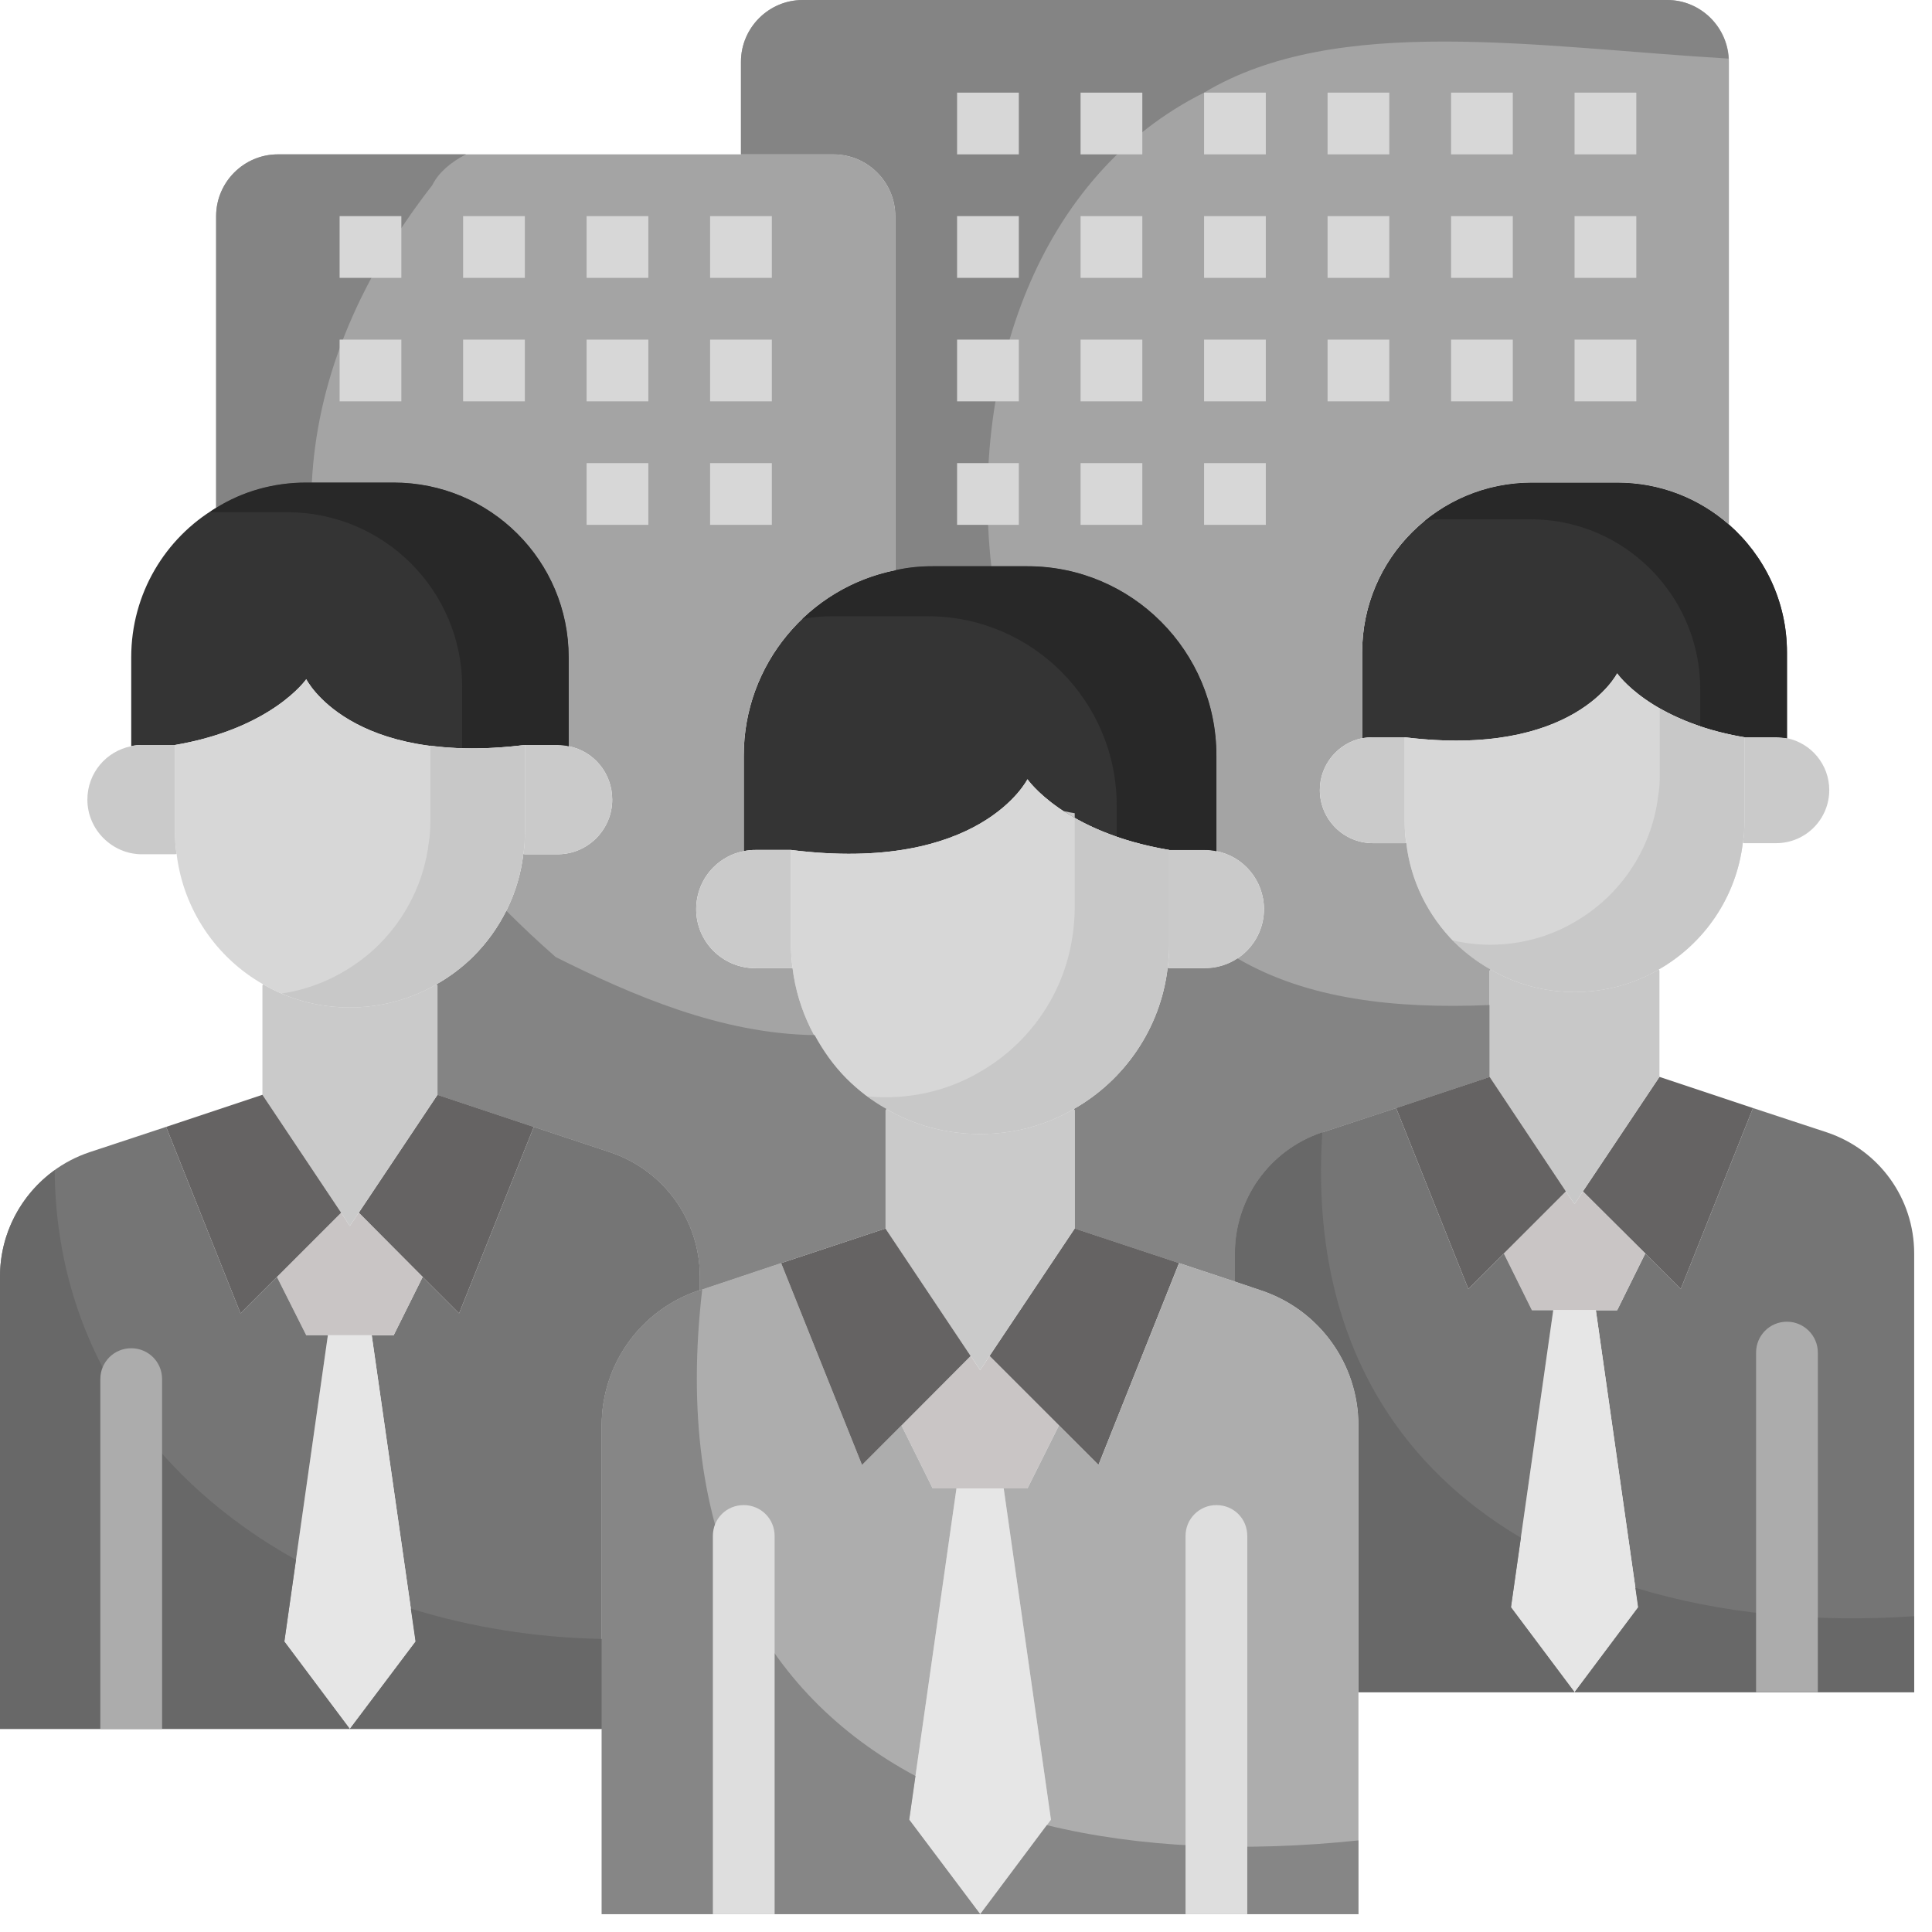
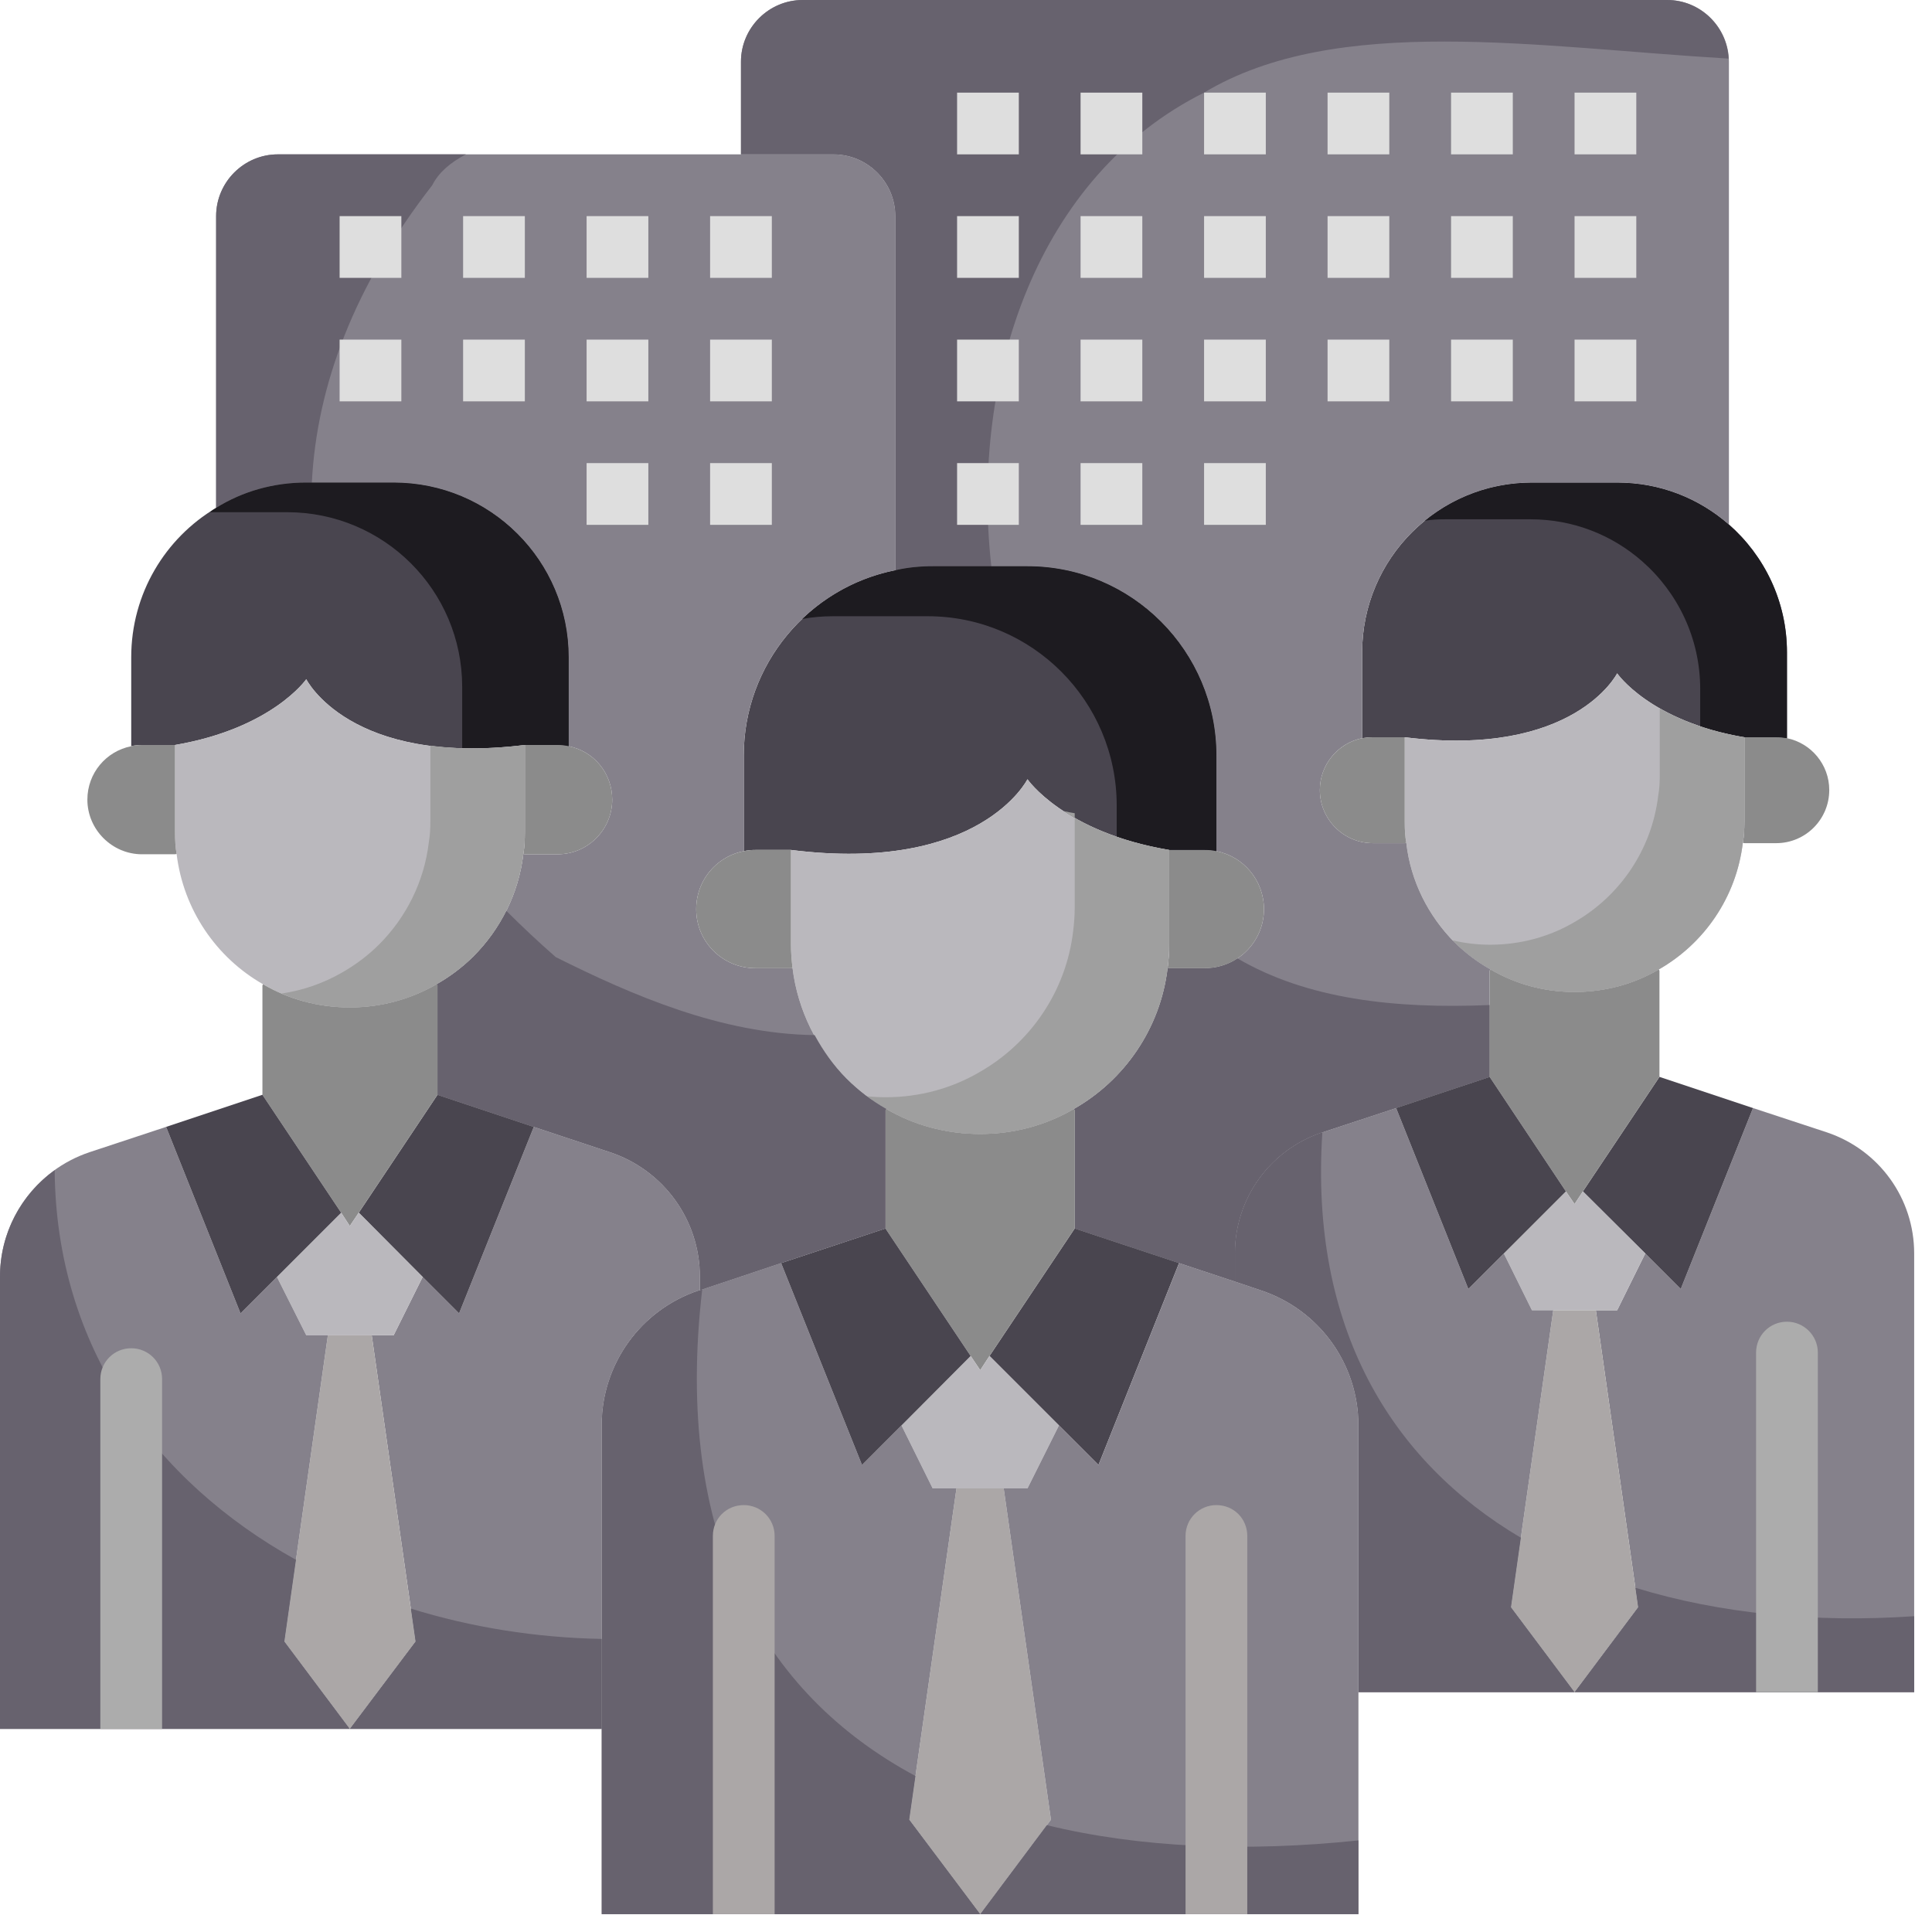
<svg xmlns="http://www.w3.org/2000/svg" width="88" height="88" viewBox="0 0 88 88" fill="none">
-   <path d="M81.394 77.077H71.719L74.616 73.209L72.689 59.681H73.659L74.939 57.094L76.556 58.711L79.847 50.47L83.222 51.581C85.598 52.383 87.188 54.591 87.188 57.094V77.077H81.394Z" fill="#757575" />
-   <path d="M81.394 33.623C82.491 33.849 83.32 34.819 83.32 35.986C83.32 37.322 82.237 38.405 80.902 38.405H79.453L79.383 38.391C79.439 38.081 79.453 37.772 79.453 37.449V33.581H80.902C81.07 33.581 81.225 33.595 81.394 33.623Z" fill="#CACACA" />
-   <path d="M81.394 29.714V33.623C81.225 33.595 81.07 33.581 80.902 33.581H79.453C75.15 32.85 73.659 30.67 73.659 30.67C73.659 30.67 71.719 34.538 63.984 33.581H62.536C62.367 33.581 62.212 33.595 62.044 33.623V29.714C62.044 25.439 65.517 21.98 69.778 21.98H73.659C75.614 21.98 77.386 22.697 78.75 23.892C80.367 25.312 81.394 27.394 81.394 29.714Z" fill="#343434" />
-   <path d="M81.394 29.714V33.623C81.225 33.595 81.07 33.581 80.902 33.581H79.453C78.694 33.455 78.033 33.286 77.442 33.089V31.387C77.442 29.067 76.416 26.986 74.798 25.566C73.434 24.37 71.662 23.653 69.708 23.653H65.827C65.503 23.653 65.194 23.667 64.884 23.724C66.22 22.627 67.922 21.98 69.778 21.98H73.659C75.614 21.98 77.386 22.697 78.75 23.892C80.367 25.312 81.394 27.394 81.394 29.714Z" fill="#282828" />
-   <path d="M75.586 49.05L79.847 50.47L76.556 58.711L74.939 57.094L72.098 54.267L75.586 49.05Z" fill="#656363" />
-   <path d="M79.453 33.581V37.448C79.453 37.772 79.439 38.081 79.383 38.391C79.088 40.866 77.625 42.975 75.558 44.156C74.433 44.817 73.111 45.183 71.719 45.183C70.327 45.183 69.019 44.817 67.894 44.156C67.289 43.819 66.741 43.397 66.248 42.919C65.067 41.723 64.252 40.148 64.055 38.391C63.998 38.081 63.984 37.772 63.984 37.448V33.581C71.719 34.538 73.659 30.67 73.659 30.67C73.659 30.67 75.15 32.85 79.453 33.581Z" fill="#D7D7D7" />
-   <path d="M79.453 33.581V37.448C79.453 37.772 79.439 38.081 79.383 38.391C79.088 40.866 77.625 42.975 75.558 44.156C74.433 44.817 73.111 45.183 71.719 45.183C70.327 45.183 69.019 44.817 67.894 44.156C67.289 43.819 66.741 43.397 66.248 42.919C66.22 42.891 66.192 42.862 66.178 42.834C66.713 42.961 67.289 43.031 67.866 43.031C69.258 43.031 70.58 42.666 71.705 42.005C73.772 40.823 75.234 38.714 75.53 36.239C75.586 35.93 75.6 35.62 75.6 35.297V32.273C76.5 32.78 77.766 33.3 79.453 33.581Z" fill="#C8C8C8" />
-   <path d="M75.938 0H36.562C35.016 0 33.75 1.266 33.75 2.812V7.031H37.969C39.516 7.031 40.781 8.297 40.781 9.844V25.973C41.33 25.847 41.892 25.791 42.483 25.791H46.8C51.553 25.791 55.406 29.658 55.406 34.411V38.77C56.644 39.009 57.572 40.106 57.572 41.414C57.572 42.159 57.263 42.834 56.784 43.312C56.292 43.805 55.617 44.1 54.872 44.1H53.255L53.184 44.086C52.861 46.842 51.216 49.205 48.909 50.513L48.952 50.569V55.955L53.705 57.53L56.25 58.373V57.094C56.25 54.591 57.839 52.383 60.216 51.581L63.591 50.47L67.852 49.05V44.212L67.894 44.156C67.289 43.819 66.741 43.397 66.248 42.919C65.067 41.723 64.252 40.148 64.055 38.391L63.984 38.405H62.536C61.2 38.405 60.117 37.322 60.117 35.986C60.117 34.819 60.947 33.848 62.044 33.623V29.714C62.044 25.439 65.517 21.98 69.778 21.98H73.659C75.614 21.98 77.386 22.697 78.75 23.892V2.812C78.75 1.266 77.484 0 75.938 0Z" fill="#A4A4A4" />
-   <path d="M54.844 4.219C60.884 0.595 70.035 2.156 78.735 2.669C78.659 1.19 77.435 0 75.938 0H36.562C35.016 0 33.75 1.266 33.75 2.812V7.031H37.969C39.516 7.031 40.781 8.297 40.781 9.844V25.973C41.33 25.847 41.892 25.791 42.483 25.791H45.153C44.187 17.105 47.266 8.008 54.844 4.219ZM56.364 43.653C55.935 43.937 55.423 44.1 54.872 44.1H53.255L53.184 44.086C52.861 46.842 51.216 49.205 48.909 50.513L48.952 50.569V55.955L53.705 57.53L56.25 58.373V57.094C56.25 54.591 57.839 52.383 60.216 51.581L63.591 50.47L67.852 49.05V45.778C63.521 45.962 59.525 45.505 56.364 43.653Z" fill="#848484" />
-   <path d="M75.586 44.212V49.05L72.098 54.267L71.719 54.844L71.325 54.267L67.852 49.05V44.212L67.894 44.156C69.019 44.817 70.327 45.183 71.719 45.183C73.111 45.183 74.433 44.817 75.558 44.156L75.586 44.212Z" fill="#C8C8C8" />
-   <path d="M74.939 57.094L73.659 59.681H72.689H70.748H69.778L68.498 57.094L71.325 54.267L71.719 54.844L72.098 54.267L74.939 57.094Z" fill="#C9C5C5" />
-   <path d="M72.689 59.681L74.616 73.209L71.719 77.077L68.822 73.209L70.748 59.681H72.689Z" fill="#E6E6E6" />
-   <path d="M68.822 73.209L71.719 77.077H61.875V64.912C61.875 62.142 60.103 59.667 57.459 58.781L56.25 58.373V57.094C56.25 54.591 57.839 52.383 60.216 51.581L63.591 50.47L66.881 58.711L68.498 57.094L69.778 59.681H70.748L68.822 73.209Z" fill="#757575" />
-   <path d="M74.489 72.32L74.616 73.209L71.719 77.077H81.394H87.188V73.616C82.71 73.923 78.354 73.509 74.489 72.32ZM60.232 51.576L60.216 51.581C57.839 52.383 56.25 54.591 56.25 57.094V58.373L57.459 58.781C60.103 59.667 61.875 62.142 61.875 64.912V77.077H71.719L68.822 73.209L69.273 70.042C63.374 66.552 59.646 60.499 60.232 51.576Z" fill="#686868" />
-   <path d="M67.852 49.05L71.325 54.267L68.498 57.094L66.881 58.711L63.591 50.47L67.852 49.05Z" fill="#656363" />
-   <path d="M64.055 38.391L63.984 38.405H62.536C61.2 38.405 60.117 37.322 60.117 35.986C60.117 34.819 60.947 33.849 62.044 33.623C62.212 33.595 62.367 33.581 62.536 33.581H63.984V37.449C63.984 37.772 63.998 38.081 64.055 38.391ZM55.406 38.77C56.644 39.009 57.572 40.106 57.572 41.414C57.572 42.159 57.263 42.834 56.784 43.312C56.292 43.805 55.617 44.1 54.872 44.1H53.255L53.184 44.086C53.227 43.734 53.255 43.383 53.255 43.031V38.714H54.872C55.055 38.714 55.237 38.728 55.406 38.77Z" fill="#CACACA" />
-   <path d="M55.406 34.411V38.77C55.237 38.728 55.055 38.714 54.872 38.714H53.255C48.459 37.913 46.8 35.494 46.8 35.494C46.8 35.494 44.648 39.797 36.028 38.714H34.411C34.228 38.714 34.045 38.728 33.877 38.77V34.411C33.877 30.248 36.844 26.761 40.781 25.974C41.33 25.847 41.892 25.791 42.483 25.791H46.8C51.553 25.791 55.406 29.658 55.406 34.411Z" fill="#343434" />
-   <path d="M55.406 34.411V38.77C55.237 38.728 55.055 38.714 54.872 38.714H53.255C52.341 38.559 51.553 38.349 50.864 38.109V36.689C50.864 31.936 47.011 28.069 42.258 28.069H37.941C37.448 28.069 36.984 28.111 36.534 28.195C37.688 27.084 39.15 26.297 40.781 25.974C41.33 25.847 41.892 25.791 42.483 25.791H46.8C51.553 25.791 55.406 29.658 55.406 34.411Z" fill="#282828" />
-   <path d="M53.705 57.53L50.034 66.727L48.234 64.927L45.07 61.763L48.952 55.955L53.705 57.53Z" fill="#656363" />
-   <path d="M53.255 38.714V43.031C53.255 43.383 53.227 43.734 53.184 44.086C52.861 46.842 51.216 49.205 48.909 50.513C47.658 51.244 46.195 51.652 44.648 51.652C43.087 51.652 41.625 51.244 40.373 50.513C39.698 50.133 39.094 49.669 38.545 49.12C37.237 47.798 36.337 46.041 36.098 44.086C36.056 43.734 36.028 43.383 36.028 43.031V38.714C44.648 39.797 46.8 35.494 46.8 35.494C46.8 35.494 48.459 37.913 53.255 38.714Z" fill="#D7D7D7" />
-   <path d="M53.255 38.714V43.031C53.255 43.383 53.227 43.734 53.184 44.086C52.861 46.842 51.216 49.205 48.909 50.512C47.658 51.244 46.195 51.651 44.648 51.651C43.087 51.651 41.625 51.244 40.373 50.512C40.064 50.344 39.769 50.147 39.502 49.936C39.783 49.964 40.064 49.978 40.345 49.978C41.892 49.978 43.355 49.57 44.606 48.839C46.913 47.531 48.558 45.169 48.881 42.413C48.923 42.061 48.952 41.709 48.952 41.358V37.252C49.95 37.828 51.356 38.391 53.255 38.714ZM48.952 37.041V37.252C48.769 37.153 48.6 37.041 48.445 36.942C48.614 36.984 48.783 37.013 48.952 37.041Z" fill="#C8C8C8" />
-   <path d="M48.952 50.569V55.955L45.07 61.763L44.648 62.409L44.212 61.763L40.331 55.955V50.569L40.373 50.513C41.625 51.244 43.087 51.651 44.648 51.651C46.195 51.651 47.658 51.244 48.909 50.513L48.952 50.569Z" fill="#CACACA" />
-   <path d="M48.234 64.927L46.8 67.795H45.717H43.566H42.483L41.062 64.927L44.212 61.763L44.648 62.409L45.07 61.763L48.234 64.927Z" fill="#C9C5C5" />
-   <path d="M45.717 67.795L47.869 82.884L44.648 87.188L41.414 82.884L43.566 67.795H45.717Z" fill="#E6E6E6" />
-   <path d="M57.459 58.781L56.25 58.373L53.705 57.53L50.034 66.727L48.234 64.927L46.8 67.795H45.717L47.869 82.884L44.648 87.188H61.875V64.912C61.875 62.142 60.103 59.667 57.459 58.781ZM43.566 67.795H42.483L41.062 64.927L39.263 66.727L35.578 57.53L31.88 58.767L31.823 58.781C29.18 59.667 27.408 62.142 27.408 64.912V87.188H44.648L41.414 82.884L43.566 67.795Z" fill="#ADADAD" />
-   <path d="M47.682 83.133L44.648 87.188H55.406H61.875V83.828C56.752 84.366 51.918 84.164 47.682 83.133ZM31.985 58.732L31.88 58.767L31.823 58.781C29.18 59.667 27.408 62.142 27.408 64.912V78.75V87.188H33.876H44.648L41.414 82.884L41.698 80.894C34.706 77.142 30.677 69.978 31.985 58.732Z" fill="#868686" />
-   <path d="M40.331 55.955L44.212 61.763L41.062 64.927L39.263 66.727L35.578 57.53L40.331 55.955Z" fill="#656363" />
-   <path d="M40.781 16.875V25.973C36.844 26.761 33.877 30.248 33.877 34.411V38.77C33.342 38.869 32.864 39.136 32.498 39.502C32.006 39.994 31.711 40.669 31.711 41.414C31.711 42.905 32.92 44.1 34.411 44.1H36.028L36.098 44.086C36.337 46.041 37.237 47.798 38.545 49.12C39.094 49.669 39.698 50.133 40.373 50.513L40.331 50.569V55.955L35.578 57.53L31.88 58.767V58.148C31.88 55.575 30.234 53.297 27.788 52.481L24.314 51.328L19.927 49.866V44.888L19.884 44.831C20.503 44.48 21.08 44.044 21.572 43.552C22.795 42.328 23.625 40.697 23.836 38.897L23.906 38.911H25.397C26.775 38.911 27.886 37.786 27.886 36.422C27.886 35.212 27.042 34.214 25.903 33.989V33.975V29.939C25.903 25.538 22.331 21.98 17.93 21.98H13.95C12.445 21.98 11.039 22.387 9.844 23.133V9.844C9.844 8.297 11.109 7.031 12.656 7.031H33.75H37.969C39.516 7.031 40.781 8.297 40.781 9.844V16.875Z" fill="#A4A4A4" />
-   <path d="M37.105 47.148C32.856 47.091 28.812 45.343 25.312 43.594C24.524 42.904 23.775 42.199 23.058 41.483C22.674 42.251 22.172 42.952 21.572 43.552C21.08 44.044 20.503 44.48 19.884 44.831L19.927 44.888V49.866L24.314 51.328L27.788 52.481C30.234 53.297 31.88 55.575 31.88 58.148V58.767L35.578 57.53L40.331 55.955V50.569L40.373 50.513C39.698 50.133 39.094 49.669 38.545 49.12C37.974 48.543 37.499 47.871 37.105 47.148ZM21.222 7.031H12.656C11.109 7.031 9.844 8.297 9.844 9.844V23.133C11.039 22.387 12.445 21.98 13.95 21.98H14.204C14.43 17.553 16.142 12.996 19.688 8.438C19.979 7.854 20.522 7.398 21.222 7.031Z" fill="#848484" />
-   <path d="M36.098 44.086L36.028 44.1H34.411C32.92 44.1 31.711 42.905 31.711 41.414C31.711 40.669 32.006 39.994 32.498 39.502C32.864 39.136 33.342 38.869 33.877 38.77C34.045 38.728 34.228 38.714 34.411 38.714H36.028V43.031C36.028 43.383 36.056 43.734 36.098 44.086Z" fill="#CACACA" />
-   <path d="M31.88 58.148V58.767L31.823 58.781C29.18 59.667 27.408 62.142 27.408 64.912V78.75H15.933L18.928 74.77L16.931 60.82H17.93L19.252 58.163L20.911 59.822L24.314 51.328L27.788 52.481C30.234 53.297 31.88 55.575 31.88 58.148Z" fill="#757575" />
-   <path d="M25.903 33.989C27.042 34.214 27.886 35.212 27.886 36.422C27.886 37.786 26.775 38.911 25.397 38.911H23.906L23.836 38.897C23.892 38.574 23.906 38.25 23.906 37.913V33.933H25.397C25.566 33.933 25.734 33.947 25.903 33.989Z" fill="#CACACA" />
-   <path d="M25.903 33.975V33.989C25.734 33.947 25.566 33.933 25.397 33.933H23.906C15.933 34.917 13.95 30.938 13.95 30.938C13.95 30.938 12.403 33.173 7.973 33.933H6.469C6.3 33.933 6.131 33.947 5.977 33.989V33.975V29.939C5.977 27.042 7.523 24.511 9.844 23.133C11.039 22.388 12.445 21.98 13.95 21.98H17.93C22.331 21.98 25.903 25.538 25.903 29.939V33.975Z" fill="#343434" />
-   <path d="M25.903 29.939V33.989C25.734 33.947 25.566 33.933 25.397 33.933H23.906C22.852 34.059 21.909 34.102 21.052 34.074V31.289C21.052 26.887 17.48 23.33 13.078 23.33H9.562C9.661 23.245 9.745 23.189 9.844 23.133C11.039 22.388 12.445 21.98 13.95 21.98H17.93C22.331 21.98 25.903 25.538 25.903 29.939Z" fill="#282828" />
-   <path d="M24.314 51.328L20.911 59.822L19.252 58.163L16.341 55.237L19.927 49.866L24.314 51.328Z" fill="#656363" />
-   <path d="M23.906 33.933V37.913C23.906 38.25 23.892 38.573 23.836 38.897C23.625 40.697 22.795 42.328 21.572 43.552C21.08 44.044 20.503 44.48 19.884 44.831C18.717 45.506 17.367 45.886 15.933 45.886C14.484 45.886 13.134 45.506 11.981 44.831C9.858 43.622 8.353 41.442 8.044 38.897C7.988 38.573 7.973 38.25 7.973 37.913V33.933C12.403 33.173 13.95 30.938 13.95 30.938C13.95 30.938 15.933 34.917 23.906 33.933Z" fill="#D7D7D7" />
-   <path d="M23.906 33.933V37.913C23.906 38.25 23.892 38.574 23.836 38.897C23.625 40.697 22.795 42.328 21.572 43.552C21.08 44.044 20.503 44.48 19.884 44.831C18.717 45.506 17.367 45.886 15.933 45.886C14.822 45.886 13.767 45.661 12.825 45.253C13.809 45.112 14.752 44.775 15.581 44.297C16.2 43.945 16.777 43.509 17.269 43.017C18.492 41.794 19.322 40.163 19.533 38.363C19.589 38.039 19.603 37.716 19.603 37.378V33.961C20.784 34.13 22.219 34.144 23.906 33.933Z" fill="#C8C8C8" />
-   <path d="M19.927 44.888V49.866L16.341 55.237L15.933 55.842L15.539 55.237L11.953 49.866V44.888L11.981 44.831C13.134 45.506 14.484 45.886 15.933 45.886C17.367 45.886 18.717 45.506 19.884 44.831L19.927 44.888Z" fill="#CACACA" />
-   <path d="M16.341 55.237L19.252 58.163L17.93 60.82H16.931H14.934H13.95L12.614 58.163L15.539 55.237L15.933 55.842L16.341 55.237Z" fill="#C9C5C5" />
-   <path d="M16.931 60.82L18.928 74.77L15.933 78.75L12.952 74.77L14.934 60.82H16.931Z" fill="#E6E6E6" />
-   <path d="M5.977 78.75H0V58.148C0 55.575 1.645 53.297 4.078 52.481L7.566 51.328L10.955 59.822L12.614 58.163L13.95 60.82H14.934L12.952 74.77L15.933 78.75H5.977Z" fill="#757575" />
-   <path d="M18.928 74.77L15.933 78.75H27.408V74.651C24.411 74.595 21.468 74.125 18.713 73.269L18.928 74.77ZM2.49 53.301C0.959 54.403 0 56.187 0 58.148V78.75H5.977H15.933L12.952 74.77L13.481 71.048C7.04 67.471 2.552 61.363 2.49 53.301Z" fill="#686868" />
-   <path d="M15.539 55.237L12.614 58.163L10.955 59.822L7.566 51.328L11.953 49.866L15.539 55.237Z" fill="#656363" />
-   <path d="M8.044 38.897L7.973 38.911H6.469C5.105 38.911 3.98 37.786 3.98 36.422C3.98 35.212 4.837 34.214 5.977 33.989C6.131 33.947 6.3 33.933 6.469 33.933H7.973V37.913C7.973 38.25 7.987 38.574 8.044 38.897Z" fill="#CACACA" />
-   <path d="M74.531 4.219H71.719V7.031H74.531V4.219Z" fill="#D7D7D7" />
-   <path d="M74.531 9.844H71.719V12.656H74.531V9.844Z" fill="#D7D7D7" />
-   <path d="M74.531 15.469H71.719V18.281H74.531V15.469Z" fill="#D7D7D7" />
-   <path d="M68.906 4.219H66.094V7.031H68.906V4.219Z" fill="#D7D7D7" />
-   <path d="M68.906 9.844H66.094V12.656H68.906V9.844Z" fill="#D7D7D7" />
-   <path d="M68.906 15.469H66.094V18.281H68.906V15.469Z" fill="#D7D7D7" />
-   <path d="M63.281 4.219H60.469V7.031H63.281V4.219Z" fill="#D7D7D7" />
-   <path d="M63.281 9.844H60.469V12.656H63.281V9.844Z" fill="#D7D7D7" />
-   <path d="M63.281 15.469H60.469V18.281H63.281V15.469Z" fill="#D7D7D7" />
-   <path d="M57.656 4.219H54.844V7.031H57.656V4.219Z" fill="#D7D7D7" />
-   <path d="M57.656 9.844H54.844V12.656H57.656V9.844Z" fill="#D7D7D7" />
-   <path d="M57.656 15.469H54.844V18.281H57.656V15.469Z" fill="#D7D7D7" />
-   <path d="M52.031 4.219H49.219V7.031H52.031V4.219Z" fill="#D7D7D7" />
-   <path d="M52.031 9.844H49.219V12.656H52.031V9.844Z" fill="#D7D7D7" />
-   <path d="M52.031 15.469H49.219V18.281H52.031V15.469Z" fill="#D7D7D7" />
-   <path d="M46.406 4.219H43.594V7.031H46.406V4.219Z" fill="#D7D7D7" />
-   <path d="M46.406 9.844H43.594V12.656H46.406V9.844Z" fill="#D7D7D7" />
-   <path d="M46.406 15.469H43.594V18.281H46.406V15.469Z" fill="#D7D7D7" />
-   <path d="M35.156 9.844H32.344V12.656H35.156V9.844Z" fill="#D7D7D7" />
-   <path d="M35.156 21.094H32.344V23.906H35.156V21.094Z" fill="#D7D7D7" />
-   <path d="M29.531 9.844H26.719V12.656H29.531V9.844Z" fill="#D7D7D7" />
-   <path d="M29.531 21.094H26.719V23.906H29.531V21.094Z" fill="#D7D7D7" />
-   <path d="M23.906 9.844H21.094V12.656H23.906V9.844Z" fill="#D7D7D7" />
-   <path d="M18.281 9.844H15.469V12.656H18.281V9.844Z" fill="#D7D7D7" />
-   <path d="M57.656 21.094H54.844V23.906H57.656V21.094Z" fill="#D7D7D7" />
-   <path d="M52.031 21.094H49.219V23.906H52.031V21.094Z" fill="#D7D7D7" />
-   <path d="M46.406 21.094H43.594V23.906H46.406V21.094Z" fill="#D7D7D7" />
-   <path d="M35.156 15.469H32.344V18.281H35.156V15.469Z" fill="#D7D7D7" />
-   <path d="M29.531 15.469H26.719V18.281H29.531V15.469Z" fill="#D7D7D7" />
-   <path d="M23.906 15.469H21.094V18.281H23.906V15.469Z" fill="#D7D7D7" />
-   <path d="M18.281 15.469H15.469V18.281H18.281V15.469Z" fill="#D7D7D7" />
-   <path d="M56.812 69.961V87.188H54V69.961C54 69.173 54.633 68.555 55.406 68.555C56.194 68.555 56.812 69.173 56.812 69.961ZM35.283 69.961V87.188H32.47V69.961C32.47 69.173 33.089 68.555 33.877 68.555C34.65 68.555 35.283 69.173 35.283 69.961Z" fill="#DEDEDE" />
+   <path d="M81.394 77.077H71.719L74.616 73.209L72.689 59.681H73.659L74.939 57.094L76.556 58.711L79.847 50.47L83.222 51.581C85.598 52.383 87.188 54.591 87.188 57.094V77.077H81.394Z" fill="#85818B" />
+   <path d="M81.394 33.623C82.491 33.849 83.32 34.819 83.32 35.986C83.32 37.322 82.237 38.405 80.902 38.405H79.453L79.383 38.391C79.439 38.081 79.453 37.772 79.453 37.449V33.581H80.902C81.07 33.581 81.225 33.595 81.394 33.623Z" fill="#8B8B8B" />
+   <path d="M81.394 29.714V33.623C81.225 33.595 81.07 33.581 80.902 33.581H79.453C75.15 32.85 73.659 30.67 73.659 30.67C73.659 30.67 71.719 34.538 63.984 33.581H62.536C62.367 33.581 62.212 33.595 62.044 33.623V29.714C62.044 25.439 65.517 21.98 69.778 21.98H73.659C75.614 21.98 77.386 22.697 78.75 23.892C80.367 25.312 81.394 27.394 81.394 29.714Z" fill="#49454F" />
+   <path d="M81.394 29.714V33.623C81.225 33.595 81.07 33.581 80.902 33.581H79.453C78.694 33.455 78.033 33.286 77.442 33.089V31.387C77.442 29.067 76.416 26.986 74.798 25.566C73.434 24.37 71.662 23.653 69.708 23.653H65.827C65.503 23.653 65.194 23.667 64.884 23.724C66.22 22.627 67.922 21.98 69.778 21.98H73.659C75.614 21.98 77.386 22.697 78.75 23.892C80.367 25.312 81.394 27.394 81.394 29.714Z" fill="#1D1B20" />
+   <path d="M75.586 49.05L79.847 50.47L76.556 58.711L74.939 57.094L72.098 54.267L75.586 49.05Z" fill="#49454F" />
+   <path d="M79.453 33.581V37.448C79.453 37.772 79.439 38.081 79.383 38.391C79.088 40.866 77.625 42.975 75.558 44.156C74.433 44.817 73.111 45.183 71.719 45.183C70.327 45.183 69.019 44.817 67.894 44.156C67.289 43.819 66.741 43.397 66.248 42.919C65.067 41.723 64.252 40.148 64.055 38.391C63.998 38.081 63.984 37.772 63.984 37.448V33.581C71.719 34.538 73.659 30.67 73.659 30.67C73.659 30.67 75.15 32.85 79.453 33.581Z" fill="#BAB8BD" />
+   <path d="M79.453 33.581V37.448C79.453 37.772 79.439 38.081 79.383 38.391C79.088 40.866 77.625 42.975 75.558 44.156C74.433 44.817 73.111 45.183 71.719 45.183C70.327 45.183 69.019 44.817 67.894 44.156C67.289 43.819 66.741 43.397 66.248 42.919C66.22 42.891 66.192 42.862 66.178 42.834C66.713 42.961 67.289 43.031 67.866 43.031C69.258 43.031 70.58 42.666 71.705 42.005C73.772 40.823 75.234 38.714 75.53 36.239C75.586 35.93 75.6 35.62 75.6 35.297V32.273C76.5 32.78 77.766 33.3 79.453 33.581Z" fill="#9F9F9F" />
+   <path d="M75.938 0H36.562C35.016 0 33.75 1.266 33.75 2.812V7.031H37.969C39.516 7.031 40.781 8.297 40.781 9.844V25.973C41.33 25.847 41.892 25.791 42.483 25.791H46.8C51.553 25.791 55.406 29.658 55.406 34.411V38.77C56.644 39.009 57.572 40.106 57.572 41.414C57.572 42.159 57.263 42.834 56.784 43.312C56.292 43.805 55.617 44.1 54.872 44.1H53.255L53.184 44.086C52.861 46.842 51.216 49.205 48.909 50.513L48.952 50.569V55.955L53.705 57.53L56.25 58.373V57.094C56.25 54.591 57.839 52.383 60.216 51.581L63.591 50.47L67.852 49.05V44.212L67.894 44.156C67.289 43.819 66.741 43.397 66.248 42.919C65.067 41.723 64.252 40.148 64.055 38.391L63.984 38.405H62.536C61.2 38.405 60.117 37.322 60.117 35.986C60.117 34.819 60.947 33.848 62.044 33.623V29.714C62.044 25.439 65.517 21.98 69.778 21.98H73.659C75.614 21.98 77.386 22.697 78.75 23.892V2.812C78.75 1.266 77.484 0 75.938 0Z" fill="#85818B" />
+   <path d="M54.844 4.219C60.884 0.595 70.035 2.156 78.735 2.669C78.659 1.19 77.435 0 75.938 0H36.562C35.016 0 33.75 1.266 33.75 2.812V7.031H37.969C39.516 7.031 40.781 8.297 40.781 9.844V25.973C41.33 25.847 41.892 25.791 42.483 25.791H45.153C44.187 17.105 47.266 8.008 54.844 4.219ZM56.364 43.653C55.935 43.937 55.423 44.1 54.872 44.1H53.255L53.184 44.086C52.861 46.842 51.216 49.205 48.909 50.513L48.952 50.569V55.955L53.705 57.53L56.25 58.373V57.094C56.25 54.591 57.839 52.383 60.216 51.581L63.591 50.47L67.852 49.05V45.778C63.521 45.962 59.525 45.505 56.364 43.653Z" fill="#67626E" />
+   <path d="M75.586 44.212V49.05L72.098 54.267L71.719 54.844L71.325 54.267L67.852 49.05V44.212L67.894 44.156C69.019 44.817 70.327 45.183 71.719 45.183C73.111 45.183 74.433 44.817 75.558 44.156L75.586 44.212Z" fill="#8B8B8B" />
+   <path d="M74.939 57.094L73.659 59.681H72.689H70.748H69.778L68.498 57.094L71.325 54.267L71.719 54.844L72.098 54.267L74.939 57.094Z" fill="#BAB8BD" />
+   <path d="M72.689 59.681L74.616 73.209L71.719 77.077L68.822 73.209L70.748 59.681H72.689Z" fill="#ABA7A7" />
+   <path d="M68.822 73.209L71.719 77.077H61.875V64.912C61.875 62.142 60.103 59.667 57.459 58.781L56.25 58.373V57.094C56.25 54.591 57.839 52.383 60.216 51.581L63.591 50.47L66.881 58.711L68.498 57.094L69.778 59.681H70.748L68.822 73.209Z" fill="#85818B" />
+   <path d="M74.489 72.32L74.616 73.209L71.719 77.077H81.394H87.188V73.616C82.71 73.923 78.354 73.509 74.489 72.32ZM60.232 51.576L60.216 51.581C57.839 52.383 56.25 54.591 56.25 57.094V58.373L57.459 58.781C60.103 59.667 61.875 62.142 61.875 64.912V77.077H71.719L68.822 73.209L69.273 70.042C63.374 66.552 59.646 60.499 60.232 51.576Z" fill="#67626E" />
+   <path d="M67.852 49.05L71.325 54.267L68.498 57.094L66.881 58.711L63.591 50.47L67.852 49.05Z" fill="#49454F" />
+   <path d="M64.055 38.391L63.984 38.405H62.536C61.2 38.405 60.117 37.322 60.117 35.986C60.117 34.819 60.947 33.849 62.044 33.623C62.212 33.595 62.367 33.581 62.536 33.581H63.984V37.449C63.984 37.772 63.998 38.081 64.055 38.391ZM55.406 38.77C56.644 39.009 57.572 40.106 57.572 41.414C57.572 42.159 57.263 42.834 56.784 43.312C56.292 43.805 55.617 44.1 54.872 44.1H53.255L53.184 44.086C53.227 43.734 53.255 43.383 53.255 43.031V38.714H54.872C55.055 38.714 55.237 38.728 55.406 38.77Z" fill="#8B8B8B" />
+   <path d="M55.406 34.411V38.77C55.237 38.728 55.055 38.714 54.872 38.714H53.255C48.459 37.913 46.8 35.494 46.8 35.494C46.8 35.494 44.648 39.797 36.028 38.714H34.411C34.228 38.714 34.045 38.728 33.877 38.77V34.411C33.877 30.248 36.844 26.761 40.781 25.974C41.33 25.847 41.892 25.791 42.483 25.791H46.8C51.553 25.791 55.406 29.658 55.406 34.411Z" fill="#49454F" />
+   <path d="M55.406 34.411V38.77C55.237 38.728 55.055 38.714 54.872 38.714H53.255C52.341 38.559 51.553 38.349 50.864 38.109V36.689C50.864 31.936 47.011 28.069 42.258 28.069H37.941C37.448 28.069 36.984 28.111 36.534 28.195C37.688 27.084 39.15 26.297 40.781 25.974C41.33 25.847 41.892 25.791 42.483 25.791H46.8C51.553 25.791 55.406 29.658 55.406 34.411Z" fill="#1D1B20" />
+   <path d="M53.705 57.53L50.034 66.727L48.234 64.927L45.07 61.763L48.952 55.955L53.705 57.53Z" fill="#49454F" />
+   <path d="M53.255 38.714V43.031C53.255 43.383 53.227 43.734 53.184 44.086C52.861 46.842 51.216 49.205 48.909 50.513C47.658 51.244 46.195 51.652 44.648 51.652C43.087 51.652 41.625 51.244 40.373 50.513C39.698 50.133 39.094 49.669 38.545 49.12C37.237 47.798 36.337 46.041 36.098 44.086C36.056 43.734 36.028 43.383 36.028 43.031V38.714C44.648 39.797 46.8 35.494 46.8 35.494C46.8 35.494 48.459 37.913 53.255 38.714Z" fill="#BAB8BD" />
+   <path d="M53.255 38.714V43.031C53.255 43.383 53.227 43.734 53.184 44.086C52.861 46.842 51.216 49.205 48.909 50.512C47.658 51.244 46.195 51.651 44.648 51.651C43.087 51.651 41.625 51.244 40.373 50.512C40.064 50.344 39.769 50.147 39.502 49.936C39.783 49.964 40.064 49.978 40.345 49.978C41.892 49.978 43.355 49.57 44.606 48.839C46.913 47.531 48.558 45.169 48.881 42.413C48.923 42.061 48.952 41.709 48.952 41.358V37.252C49.95 37.828 51.356 38.391 53.255 38.714ZM48.952 37.041V37.252C48.769 37.153 48.6 37.041 48.445 36.942C48.614 36.984 48.783 37.013 48.952 37.041Z" fill="#9F9F9F" />
+   <path d="M48.952 50.569V55.955L45.07 61.763L44.648 62.409L44.212 61.763L40.331 55.955V50.569L40.373 50.513C41.625 51.244 43.087 51.651 44.648 51.651C46.195 51.651 47.658 51.244 48.909 50.513L48.952 50.569Z" fill="#8B8B8B" />
+   <path d="M48.234 64.927L46.8 67.795H45.717H43.566H42.483L41.062 64.927L44.212 61.763L44.648 62.409L45.07 61.763L48.234 64.927Z" fill="#BAB8BD" />
+   <path d="M45.717 67.795L47.869 82.884L44.648 87.188L41.414 82.884L43.566 67.795H45.717Z" fill="#ABA7A7" />
+   <path d="M57.459 58.781L56.25 58.373L53.705 57.53L50.034 66.727L48.234 64.927L46.8 67.795H45.717L47.869 82.884L44.648 87.188H61.875V64.912C61.875 62.142 60.103 59.667 57.459 58.781ZM43.566 67.795H42.483L41.062 64.927L39.263 66.727L35.578 57.53L31.88 58.767L31.823 58.781C29.18 59.667 27.408 62.142 27.408 64.912V87.188H44.648L41.414 82.884L43.566 67.795Z" fill="#85818B" />
+   <path d="M47.682 83.133L44.648 87.188H55.406H61.875V83.828C56.752 84.366 51.918 84.164 47.682 83.133ZM31.985 58.732L31.88 58.767L31.823 58.781C29.18 59.667 27.408 62.142 27.408 64.912V78.75V87.188H33.876H44.648L41.414 82.884L41.698 80.894C34.706 77.142 30.677 69.978 31.985 58.732Z" fill="#67626E" />
+   <path d="M40.331 55.955L44.212 61.763L41.062 64.927L39.263 66.727L35.578 57.53L40.331 55.955Z" fill="#49454F" />
+   <path d="M40.781 16.875V25.973C36.844 26.761 33.877 30.248 33.877 34.411V38.77C33.342 38.869 32.864 39.136 32.498 39.502C32.006 39.994 31.711 40.669 31.711 41.414C31.711 42.905 32.92 44.1 34.411 44.1H36.028L36.098 44.086C36.337 46.041 37.237 47.798 38.545 49.12C39.094 49.669 39.698 50.133 40.373 50.513L40.331 50.569V55.955L35.578 57.53L31.88 58.767V58.148C31.88 55.575 30.234 53.297 27.788 52.481L24.314 51.328L19.927 49.866V44.888L19.884 44.831C20.503 44.48 21.08 44.044 21.572 43.552C22.795 42.328 23.625 40.697 23.836 38.897L23.906 38.911H25.397C26.775 38.911 27.886 37.786 27.886 36.422C27.886 35.212 27.042 34.214 25.903 33.989V33.975V29.939C25.903 25.538 22.331 21.98 17.93 21.98H13.95C12.445 21.98 11.039 22.387 9.844 23.133V9.844C9.844 8.297 11.109 7.031 12.656 7.031H33.75H37.969C39.516 7.031 40.781 8.297 40.781 9.844V16.875Z" fill="#85818B" />
+   <path d="M37.105 47.148C32.856 47.091 28.812 45.343 25.312 43.594C24.524 42.904 23.775 42.199 23.058 41.483C22.674 42.251 22.172 42.952 21.572 43.552C21.08 44.044 20.503 44.48 19.884 44.831L19.927 44.888V49.866L24.314 51.328L27.788 52.481C30.234 53.297 31.88 55.575 31.88 58.148V58.767L35.578 57.53L40.331 55.955V50.569L40.373 50.513C39.698 50.133 39.094 49.669 38.545 49.12C37.974 48.543 37.499 47.871 37.105 47.148ZM21.222 7.031H12.656C11.109 7.031 9.844 8.297 9.844 9.844V23.133C11.039 22.387 12.445 21.98 13.95 21.98H14.204C14.43 17.553 16.142 12.996 19.688 8.438C19.979 7.854 20.522 7.398 21.222 7.031Z" fill="#67626E" />
+   <path d="M36.098 44.086L36.028 44.1H34.411C32.92 44.1 31.711 42.905 31.711 41.414C31.711 40.669 32.006 39.994 32.498 39.502C32.864 39.136 33.342 38.869 33.877 38.77C34.045 38.728 34.228 38.714 34.411 38.714H36.028V43.031C36.028 43.383 36.056 43.734 36.098 44.086Z" fill="#8B8B8B" />
+   <path d="M31.88 58.148V58.767L31.823 58.781C29.18 59.667 27.408 62.142 27.408 64.912V78.75H15.933L18.928 74.77L16.931 60.82H17.93L19.252 58.163L20.911 59.822L24.314 51.328L27.788 52.481C30.234 53.297 31.88 55.575 31.88 58.148Z" fill="#85818B" />
+   <path d="M25.903 33.989C27.042 34.214 27.886 35.212 27.886 36.422C27.886 37.786 26.775 38.911 25.397 38.911H23.906L23.836 38.897C23.892 38.574 23.906 38.25 23.906 37.913V33.933H25.397C25.566 33.933 25.734 33.947 25.903 33.989Z" fill="#8B8B8B" />
+   <path d="M25.903 33.975V33.989C25.734 33.947 25.566 33.933 25.397 33.933H23.906C15.933 34.917 13.95 30.938 13.95 30.938C13.95 30.938 12.403 33.173 7.973 33.933H6.469C6.3 33.933 6.131 33.947 5.977 33.989V33.975V29.939C5.977 27.042 7.523 24.511 9.844 23.133C11.039 22.388 12.445 21.98 13.95 21.98H17.93C22.331 21.98 25.903 25.538 25.903 29.939V33.975Z" fill="#49454F" />
+   <path d="M25.903 29.939V33.989C25.734 33.947 25.566 33.933 25.397 33.933H23.906C22.852 34.059 21.909 34.102 21.052 34.074V31.289C21.052 26.887 17.48 23.33 13.078 23.33H9.562C9.661 23.245 9.745 23.189 9.844 23.133C11.039 22.388 12.445 21.98 13.95 21.98H17.93C22.331 21.98 25.903 25.538 25.903 29.939Z" fill="#1D1B20" />
+   <path d="M24.314 51.328L20.911 59.822L19.252 58.163L16.341 55.237L19.927 49.866L24.314 51.328Z" fill="#49454F" />
+   <path d="M23.906 33.933V37.913C23.906 38.25 23.892 38.573 23.836 38.897C23.625 40.697 22.795 42.328 21.572 43.552C21.08 44.044 20.503 44.48 19.884 44.831C18.717 45.506 17.367 45.886 15.933 45.886C14.484 45.886 13.134 45.506 11.981 44.831C9.858 43.622 8.353 41.442 8.044 38.897C7.988 38.573 7.973 38.25 7.973 37.913V33.933C12.403 33.173 13.95 30.938 13.95 30.938C13.95 30.938 15.933 34.917 23.906 33.933Z" fill="#BAB8BD" />
+   <path d="M23.906 33.933V37.913C23.906 38.25 23.892 38.574 23.836 38.897C23.625 40.697 22.795 42.328 21.572 43.552C21.08 44.044 20.503 44.48 19.884 44.831C18.717 45.506 17.367 45.886 15.933 45.886C14.822 45.886 13.767 45.661 12.825 45.253C13.809 45.112 14.752 44.775 15.581 44.297C16.2 43.945 16.777 43.509 17.269 43.017C18.492 41.794 19.322 40.163 19.533 38.363C19.589 38.039 19.603 37.716 19.603 37.378V33.961C20.784 34.13 22.219 34.144 23.906 33.933Z" fill="#9F9F9F" />
+   <path d="M19.927 44.888V49.866L16.341 55.237L15.933 55.842L15.539 55.237L11.953 49.866V44.888L11.981 44.831C13.134 45.506 14.484 45.886 15.933 45.886C17.367 45.886 18.717 45.506 19.884 44.831L19.927 44.888Z" fill="#8B8B8B" />
+   <path d="M16.341 55.237L19.252 58.163L17.93 60.82H16.931H14.934H13.95L12.614 58.163L15.539 55.237L15.933 55.842L16.341 55.237Z" fill="#BAB8BD" />
+   <path d="M16.931 60.82L18.928 74.77L15.933 78.75L12.952 74.77L14.934 60.82H16.931Z" fill="#ABA7A7" />
+   <path d="M5.977 78.75H0V58.148C0 55.575 1.645 53.297 4.078 52.481L7.566 51.328L10.955 59.822L12.614 58.163L13.95 60.82H14.934L12.952 74.77L15.933 78.75H5.977Z" fill="#85818B" />
+   <path d="M18.928 74.77L15.933 78.75H27.408V74.651C24.411 74.595 21.468 74.125 18.713 73.269L18.928 74.77ZM2.49 53.301C0.959 54.403 0 56.187 0 58.148V78.75H5.977H15.933L12.952 74.77L13.481 71.048C7.04 67.471 2.552 61.363 2.49 53.301Z" fill="#67626E" />
+   <path d="M15.539 55.237L12.614 58.163L10.955 59.822L7.566 51.328L11.953 49.866L15.539 55.237Z" fill="#49454F" />
+   <path d="M8.044 38.897L7.973 38.911H6.469C5.105 38.911 3.98 37.786 3.98 36.422C3.98 35.212 4.837 34.214 5.977 33.989C6.131 33.947 6.3 33.933 6.469 33.933H7.973V37.913C7.973 38.25 7.987 38.574 8.044 38.897Z" fill="#8B8B8B" />
+   <path d="M74.531 4.219H71.719V7.031H74.531V4.219Z" fill="#DEDEDE" />
+   <path d="M74.531 9.844H71.719V12.656H74.531V9.844Z" fill="#DEDEDE" />
+   <path d="M74.531 15.469H71.719V18.281H74.531V15.469Z" fill="#DEDEDE" />
+   <path d="M68.906 4.219H66.094V7.031H68.906V4.219Z" fill="#DEDEDE" />
+   <path d="M68.906 9.844H66.094V12.656H68.906V9.844Z" fill="#DEDEDE" />
+   <path d="M68.906 15.469H66.094V18.281H68.906V15.469Z" fill="#DEDEDE" />
+   <path d="M63.281 4.219H60.469V7.031H63.281V4.219Z" fill="#DEDEDE" />
+   <path d="M63.281 9.844H60.469V12.656H63.281V9.844Z" fill="#DEDEDE" />
+   <path d="M63.281 15.469H60.469V18.281H63.281V15.469Z" fill="#DEDEDE" />
+   <path d="M57.656 4.219H54.844V7.031H57.656V4.219Z" fill="#DEDEDE" />
+   <path d="M57.656 9.844H54.844V12.656H57.656V9.844Z" fill="#DEDEDE" />
+   <path d="M57.656 15.469H54.844V18.281H57.656V15.469Z" fill="#DEDEDE" />
+   <path d="M52.031 4.219H49.219V7.031H52.031V4.219Z" fill="#DEDEDE" />
+   <path d="M52.031 9.844H49.219V12.656H52.031V9.844Z" fill="#DEDEDE" />
+   <path d="M52.031 15.469H49.219V18.281H52.031V15.469Z" fill="#DEDEDE" />
+   <path d="M46.406 4.219H43.594V7.031H46.406V4.219Z" fill="#DEDEDE" />
+   <path d="M46.406 9.844H43.594V12.656H46.406V9.844Z" fill="#DEDEDE" />
+   <path d="M46.406 15.469H43.594V18.281H46.406V15.469Z" fill="#DEDEDE" />
+   <path d="M35.156 9.844H32.344V12.656H35.156V9.844Z" fill="#DEDEDE" />
+   <path d="M35.156 21.094H32.344V23.906H35.156V21.094Z" fill="#DEDEDE" />
+   <path d="M29.531 9.844H26.719V12.656H29.531V9.844Z" fill="#DEDEDE" />
+   <path d="M29.531 21.094H26.719V23.906H29.531V21.094Z" fill="#DEDEDE" />
+   <path d="M23.906 9.844H21.094V12.656H23.906V9.844Z" fill="#DEDEDE" />
+   <path d="M18.281 9.844H15.469V12.656H18.281V9.844Z" fill="#DEDEDE" />
+   <path d="M57.656 21.094H54.844V23.906H57.656V21.094Z" fill="#DEDEDE" />
+   <path d="M52.031 21.094H49.219V23.906H52.031V21.094Z" fill="#DEDEDE" />
+   <path d="M46.406 21.094H43.594V23.906H46.406V21.094Z" fill="#DEDEDE" />
+   <path d="M35.156 15.469H32.344V18.281H35.156V15.469Z" fill="#DEDEDE" />
+   <path d="M29.531 15.469H26.719V18.281H29.531V15.469Z" fill="#DEDEDE" />
+   <path d="M23.906 15.469H21.094V18.281H23.906V15.469Z" fill="#DEDEDE" />
+   <path d="M18.281 15.469H15.469V18.281H18.281V15.469Z" fill="#DEDEDE" />
+   <path d="M56.812 69.961V87.188H54V69.961C54 69.173 54.633 68.555 55.406 68.555C56.194 68.555 56.812 69.173 56.812 69.961ZM35.283 69.961V87.188H32.47V69.961C32.47 69.173 33.089 68.555 33.877 68.555C34.65 68.555 35.283 69.173 35.283 69.961Z" fill="#ABA7A7" />
  <path d="M82.8 61.608V77.076H79.987V61.608C79.987 60.834 80.606 60.202 81.394 60.202C82.167 60.202 82.8 60.834 82.8 61.608ZM7.383 62.817V78.75H4.57V62.817C4.57 62.03 5.203 61.411 5.977 61.411C6.75 61.411 7.383 62.03 7.383 62.817Z" fill="#ACACAC" />
</svg>
